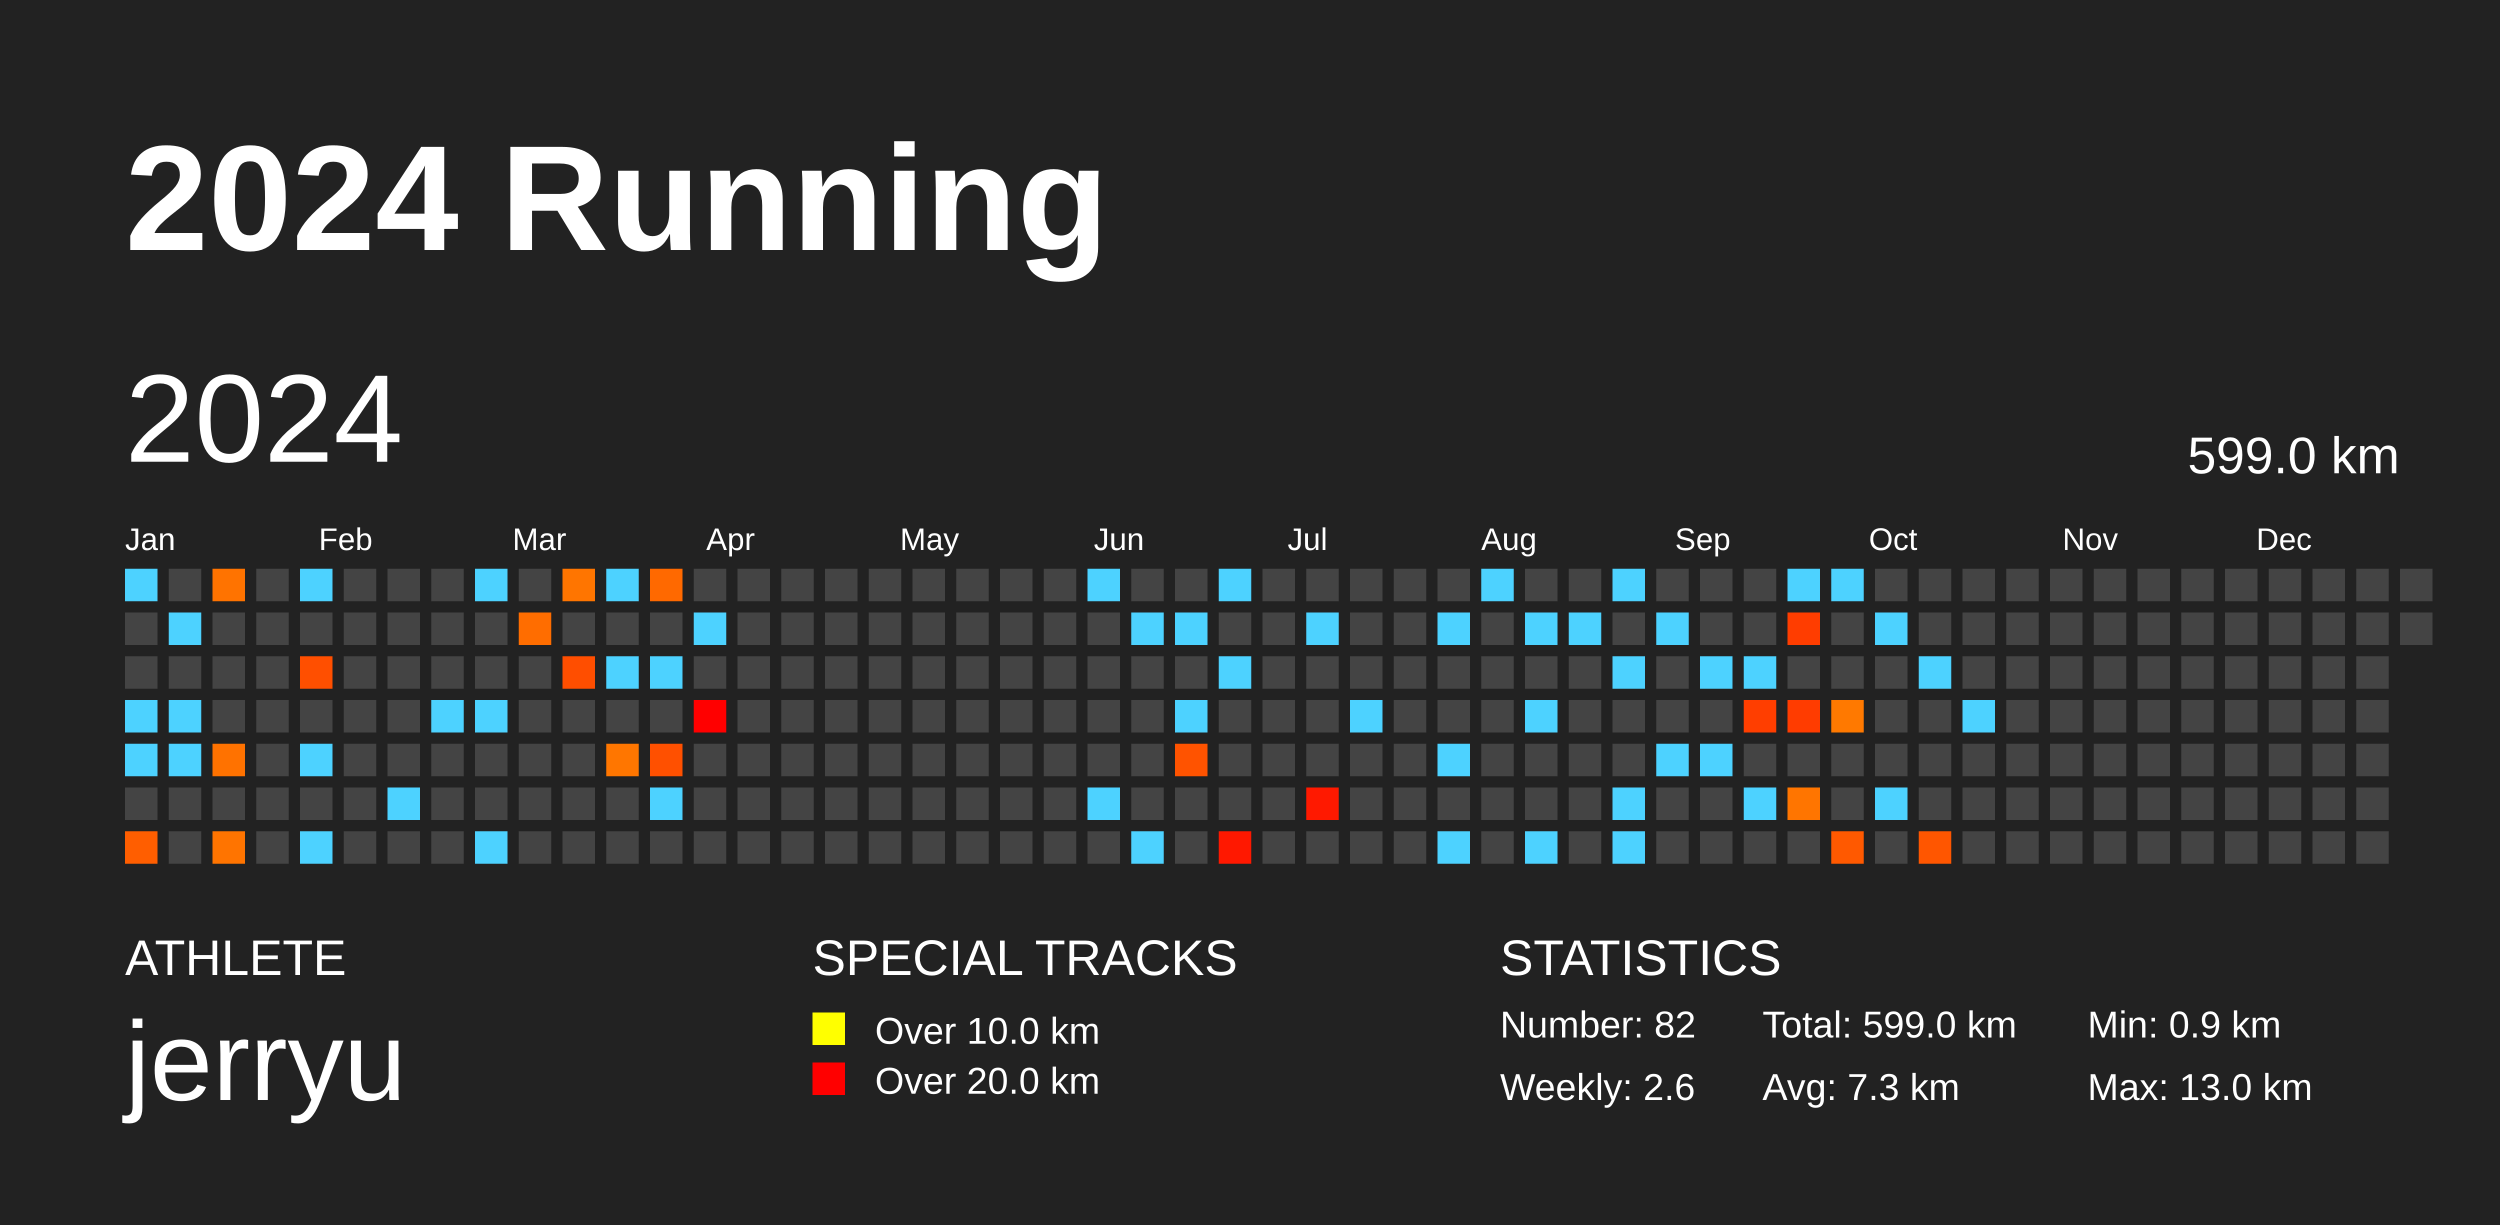
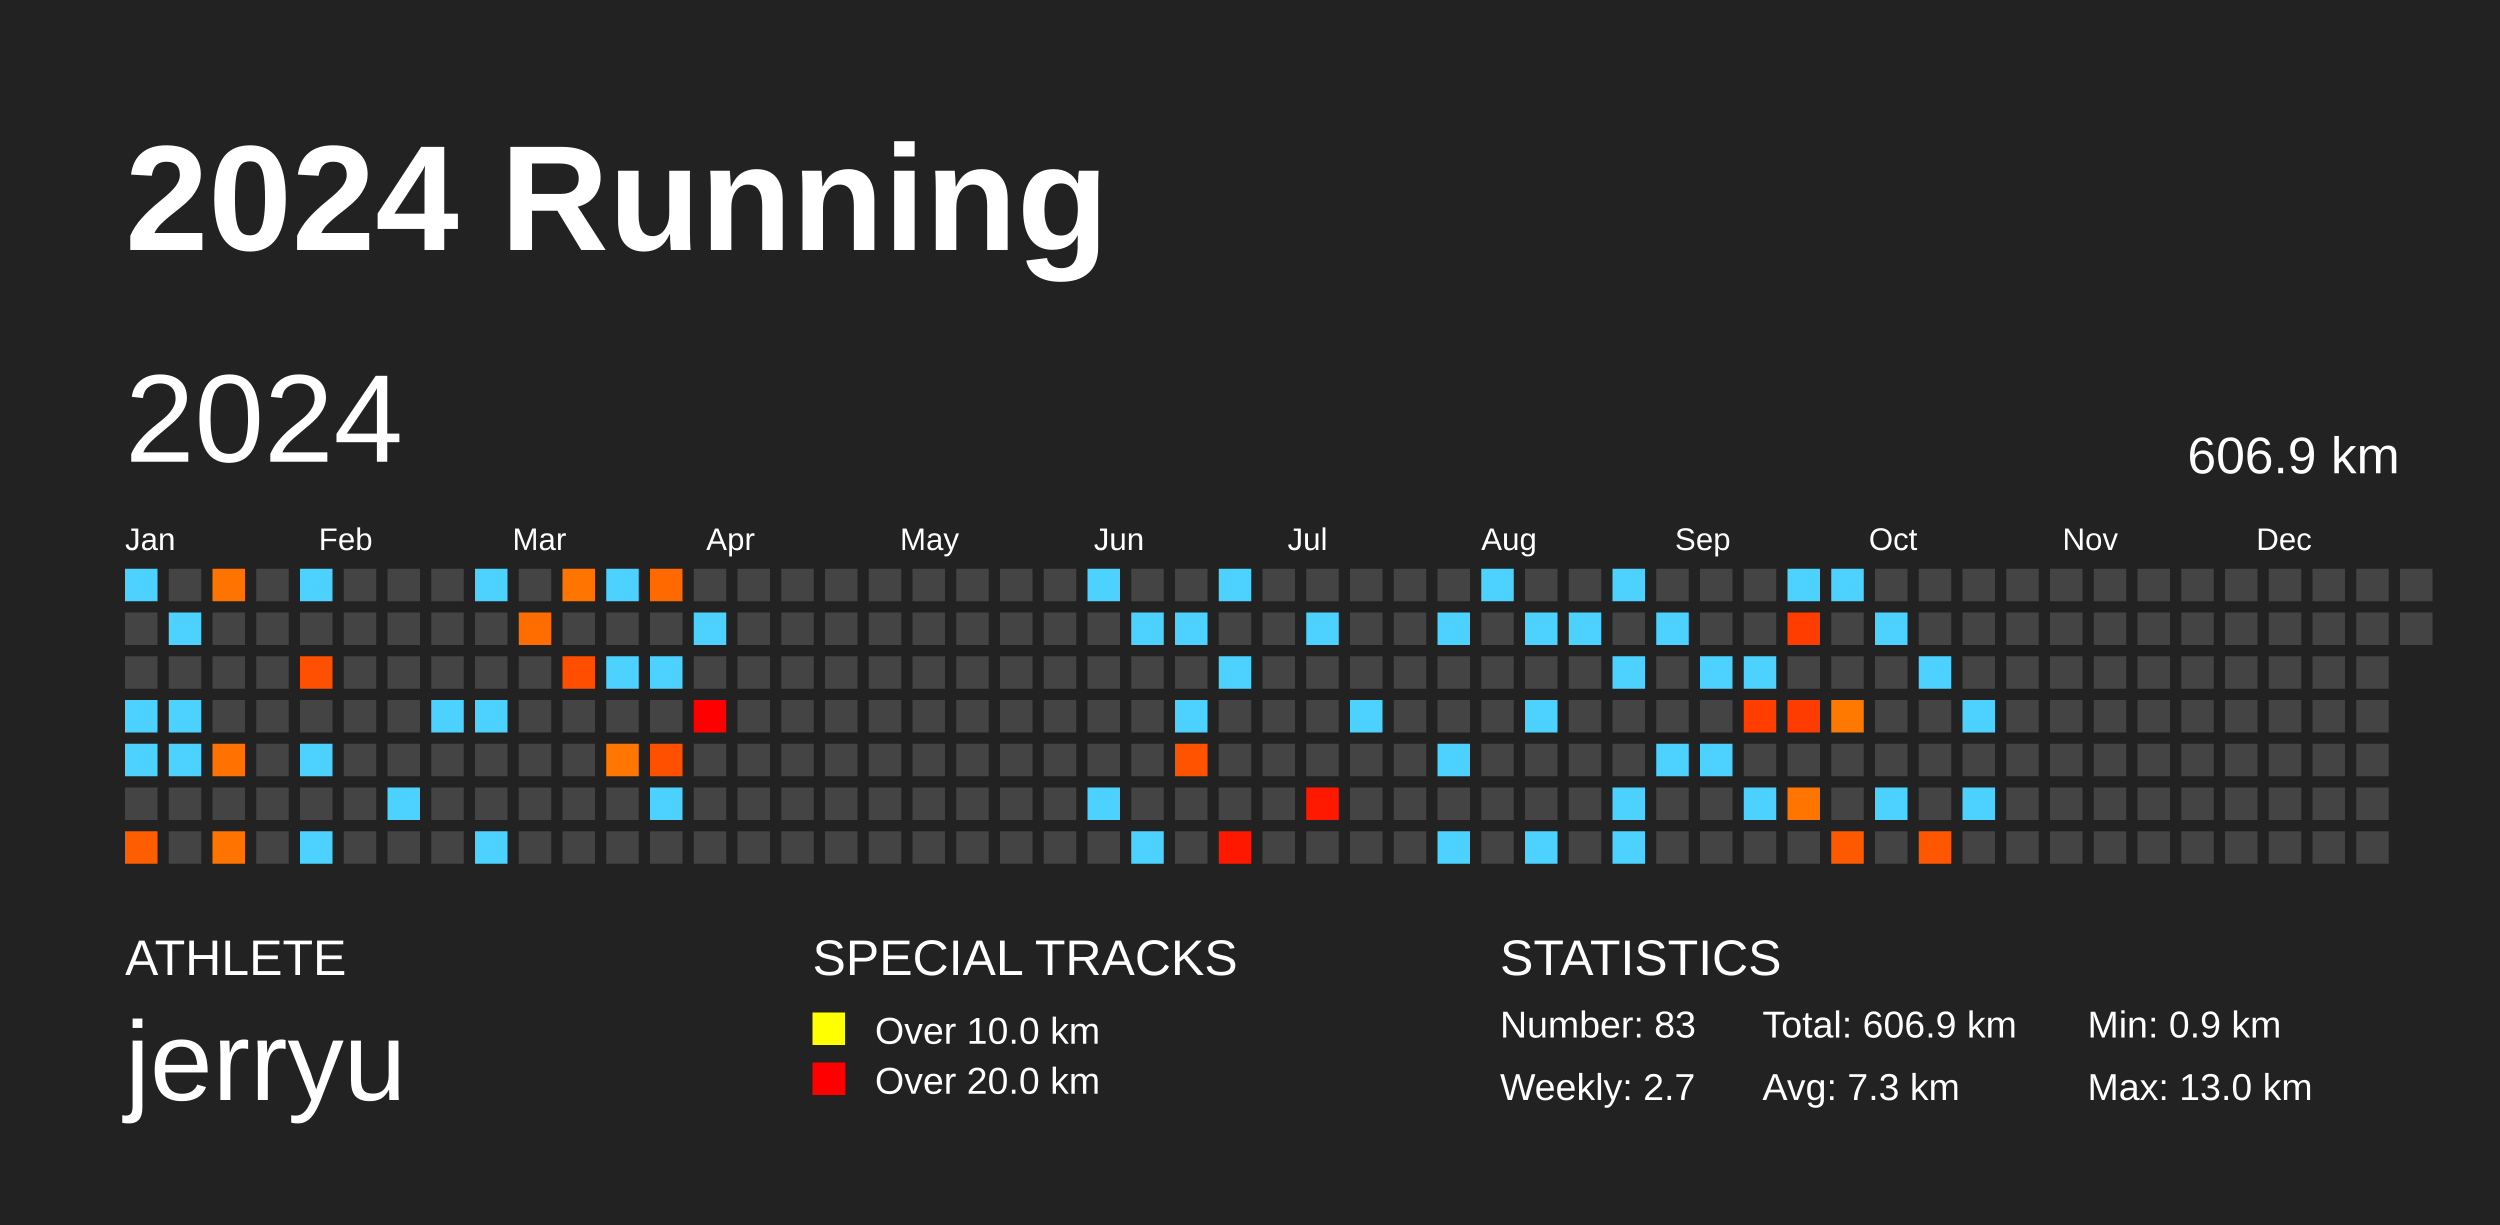
<svg xmlns="http://www.w3.org/2000/svg" baseProfile="full" height="98mm" version="1.1" viewBox="0,0,200,98" width="200mm">
  <defs />
  <rect fill="#222222" height="98" width="200" x="0" y="0" />
  <text fill="#FFFFFF" style="font-size:12px; font-family:Arial; font-weight:bold;" x="10" y="20">2024 Running</text>
  <text fill="#FFFFFF" style="font-size:4px; font-family:Arial" x="10" y="78">ATHLETE</text>
  <text fill="#FFFFFF" style="font-size:9px; font-family:Arial" x="10" y="88">jerryu</text>
  <text fill="#FFFFFF" style="font-size:4px; font-family:Arial" x="65" y="78">SPECIAL TRACKS</text>
  <rect fill="yellow" height="2.6" width="2.6" x="65" y="81" />
  <text fill="#FFFFFF" style="font-size:3px; font-family:Arial" x="70" y="83.5">Over 10.0 km</text>
  <rect fill="red" height="2.6" width="2.6" x="65" y="85" />
  <text fill="#FFFFFF" style="font-size:3px; font-family:Arial" x="70" y="87.5">Over 20.0 km</text>
  <text fill="#FFFFFF" style="font-size:4px; font-family:Arial" x="120" y="78">STATISTICS</text>
-   <text fill="#FFFFFF" style="font-size:3px; font-family:Arial" x="120" y="83">Number: 82</text>
-   <text fill="#FFFFFF" style="font-size:3px; font-family:Arial" x="120" y="88">Weekly: 2.6</text>
-   <text fill="#FFFFFF" style="font-size:3px; font-family:Arial" x="141" y="83">Total: 599.0 km</text>
+   <text fill="#FFFFFF" style="font-size:3px; font-family:Arial" x="120" y="83">Number: 83</text>
+   <text fill="#FFFFFF" style="font-size:3px; font-family:Arial" x="120" y="88">Weekly: 2.7</text>
+   <text fill="#FFFFFF" style="font-size:3px; font-family:Arial" x="141" y="83">Total: 606.9 km</text>
  <text fill="#FFFFFF" style="font-size:3px; font-family:Arial" x="141" y="88">Avg: 7.3 km</text>
  <text fill="#FFFFFF" style="font-size:3px; font-family:Arial" x="167" y="83">Min: 0.9 km</text>
  <text fill="#FFFFFF" style="font-size:3px; font-family:Arial" x="167" y="88">Max: 13.0 km</text>
  <text dominant-baseline="hanging" fill="#FFFFFF" style="font-size:10.0px; font-family:Arial;" x="10" y="30">2024</text>
-   <text dominant-baseline="hanging" fill="#FFFFFF" style="font-size:4.125px; font-family:Arial;" x="175" y="35">599.0 km</text>
+   <text dominant-baseline="hanging" fill="#FFFFFF" style="font-size:4.125px; font-family:Arial;" x="175" y="35">606.9 km</text>
  <text fill="#FFFFFF" style="font-size:2.5px; font-family:Arial" x="10.0" y="44">Jan</text>
  <text fill="#FFFFFF" style="font-size:2.5px; font-family:Arial" x="25.5" y="44">Feb</text>
  <text fill="#FFFFFF" style="font-size:2.5px; font-family:Arial" x="41.0" y="44">Mar</text>
  <text fill="#FFFFFF" style="font-size:2.5px; font-family:Arial" x="56.5" y="44">Apr</text>
  <text fill="#FFFFFF" style="font-size:2.5px; font-family:Arial" x="72.0" y="44">May</text>
  <text fill="#FFFFFF" style="font-size:2.5px; font-family:Arial" x="87.5" y="44">Jun</text>
  <text fill="#FFFFFF" style="font-size:2.5px; font-family:Arial" x="103.0" y="44">Jul</text>
  <text fill="#FFFFFF" style="font-size:2.5px; font-family:Arial" x="118.5" y="44">Aug</text>
  <text fill="#FFFFFF" style="font-size:2.5px; font-family:Arial" x="134.0" y="44">Sep</text>
  <text fill="#FFFFFF" style="font-size:2.5px; font-family:Arial" x="149.5" y="44">Oct</text>
  <text fill="#FFFFFF" style="font-size:2.5px; font-family:Arial" x="165.0" y="44">Nov</text>
  <text fill="#FFFFFF" style="font-size:2.5px; font-family:Arial" x="180.5" y="44">Dec</text>
  <rect fill="#4dd2ff" height="2.6" width="2.6" x="10.0" y="45.5" />
  <rect fill="#444444" height="2.6" width="2.6" x="10.0" y="49.0" />
  <rect fill="#444444" height="2.6" width="2.6" x="10.0" y="52.5" />
  <rect fill="#4dd2ff" height="2.6" width="2.6" x="10.0" y="56.0" />
  <rect fill="#4dd2ff" height="2.6" width="2.6" x="10.0" y="59.5" />
  <rect fill="#444444" height="2.6" width="2.6" x="10.0" y="63.0" />
  <rect fill="#ff5e00" height="2.6" width="2.6" x="10.0" y="66.5" />
  <rect fill="#444444" height="2.6" width="2.6" x="13.5" y="45.5" />
  <rect fill="#4dd2ff" height="2.6" width="2.6" x="13.5" y="49.0" />
  <rect fill="#444444" height="2.6" width="2.6" x="13.5" y="52.5" />
  <rect fill="#4dd2ff" height="2.6" width="2.6" x="13.5" y="56.0" />
  <rect fill="#4dd2ff" height="2.6" width="2.6" x="13.5" y="59.5" />
  <rect fill="#444444" height="2.6" width="2.6" x="13.5" y="63.0" />
  <rect fill="#444444" height="2.6" width="2.6" x="13.5" y="66.5" />
  <rect fill="#ff7300" height="2.6" width="2.6" x="17.0" y="45.5" />
  <rect fill="#444444" height="2.6" width="2.6" x="17.0" y="49.0" />
  <rect fill="#444444" height="2.6" width="2.6" x="17.0" y="52.5" />
  <rect fill="#444444" height="2.6" width="2.6" x="17.0" y="56.0" />
  <rect fill="#ff7200" height="2.6" width="2.6" x="17.0" y="59.5" />
  <rect fill="#444444" height="2.6" width="2.6" x="17.0" y="63.0" />
  <rect fill="#ff7400" height="2.6" width="2.6" x="17.0" y="66.5" />
  <rect fill="#444444" height="2.6" width="2.6" x="20.5" y="45.5" />
  <rect fill="#444444" height="2.6" width="2.6" x="20.5" y="49.0" />
  <rect fill="#444444" height="2.6" width="2.6" x="20.5" y="52.5" />
  <rect fill="#444444" height="2.6" width="2.6" x="20.5" y="56.0" />
  <rect fill="#444444" height="2.6" width="2.6" x="20.5" y="59.5" />
  <rect fill="#444444" height="2.6" width="2.6" x="20.5" y="63.0" />
  <rect fill="#444444" height="2.6" width="2.6" x="20.5" y="66.5" />
  <rect fill="#4dd2ff" height="2.6" width="2.6" x="24.0" y="45.5" />
  <rect fill="#444444" height="2.6" width="2.6" x="24.0" y="49.0" />
  <rect fill="#ff4f00" height="2.6" width="2.6" x="24.0" y="52.5" />
  <rect fill="#444444" height="2.6" width="2.6" x="24.0" y="56.0" />
  <rect fill="#4dd2ff" height="2.6" width="2.6" x="24.0" y="59.5" />
  <rect fill="#444444" height="2.6" width="2.6" x="24.0" y="63.0" />
  <rect fill="#4dd2ff" height="2.6" width="2.6" x="24.0" y="66.5" />
  <rect fill="#444444" height="2.6" width="2.6" x="27.5" y="45.5" />
  <rect fill="#444444" height="2.6" width="2.6" x="27.5" y="49.0" />
  <rect fill="#444444" height="2.6" width="2.6" x="27.5" y="52.5" />
  <rect fill="#444444" height="2.6" width="2.6" x="27.5" y="56.0" />
  <rect fill="#444444" height="2.6" width="2.6" x="27.5" y="59.5" />
  <rect fill="#444444" height="2.6" width="2.6" x="27.5" y="63.0" />
  <rect fill="#444444" height="2.6" width="2.6" x="27.5" y="66.5" />
  <rect fill="#444444" height="2.6" width="2.6" x="31.0" y="45.5" />
  <rect fill="#444444" height="2.6" width="2.6" x="31.0" y="49.0" />
  <rect fill="#444444" height="2.6" width="2.6" x="31.0" y="52.5" />
  <rect fill="#444444" height="2.6" width="2.6" x="31.0" y="56.0" />
  <rect fill="#444444" height="2.6" width="2.6" x="31.0" y="59.5" />
  <rect fill="#4dd2ff" height="2.6" width="2.6" x="31.0" y="63.0" />
  <rect fill="#444444" height="2.6" width="2.6" x="31.0" y="66.5" />
  <rect fill="#444444" height="2.6" width="2.6" x="34.5" y="45.5" />
  <rect fill="#444444" height="2.6" width="2.6" x="34.5" y="49.0" />
  <rect fill="#444444" height="2.6" width="2.6" x="34.5" y="52.5" />
  <rect fill="#4dd2ff" height="2.6" width="2.6" x="34.5" y="56.0" />
  <rect fill="#444444" height="2.6" width="2.6" x="34.5" y="59.5" />
  <rect fill="#444444" height="2.6" width="2.6" x="34.5" y="63.0" />
  <rect fill="#444444" height="2.6" width="2.6" x="34.5" y="66.5" />
  <rect fill="#4dd2ff" height="2.6" width="2.6" x="38.0" y="45.5" />
  <rect fill="#444444" height="2.6" width="2.6" x="38.0" y="49.0" />
  <rect fill="#444444" height="2.6" width="2.6" x="38.0" y="52.5" />
  <rect fill="#4dd2ff" height="2.6" width="2.6" x="38.0" y="56.0" />
  <rect fill="#444444" height="2.6" width="2.6" x="38.0" y="59.5" />
  <rect fill="#444444" height="2.6" width="2.6" x="38.0" y="63.0" />
  <rect fill="#4dd2ff" height="2.6" width="2.6" x="38.0" y="66.5" />
  <rect fill="#444444" height="2.6" width="2.6" x="41.5" y="45.5" />
  <rect fill="#ff6d00" height="2.6" width="2.6" x="41.5" y="49.0" />
  <rect fill="#444444" height="2.6" width="2.6" x="41.5" y="52.5" />
  <rect fill="#444444" height="2.6" width="2.6" x="41.5" y="56.0" />
  <rect fill="#444444" height="2.6" width="2.6" x="41.5" y="59.5" />
  <rect fill="#444444" height="2.6" width="2.6" x="41.5" y="63.0" />
  <rect fill="#444444" height="2.6" width="2.6" x="41.5" y="66.5" />
  <rect fill="#ff7500" height="2.6" width="2.6" x="45.0" y="45.5" />
  <rect fill="#444444" height="2.6" width="2.6" x="45.0" y="49.0" />
  <rect fill="#ff4e00" height="2.6" width="2.6" x="45.0" y="52.5" />
  <rect fill="#444444" height="2.6" width="2.6" x="45.0" y="56.0" />
  <rect fill="#444444" height="2.6" width="2.6" x="45.0" y="59.5" />
  <rect fill="#444444" height="2.6" width="2.6" x="45.0" y="63.0" />
  <rect fill="#444444" height="2.6" width="2.6" x="45.0" y="66.5" />
  <rect fill="#4dd2ff" height="2.6" width="2.6" x="48.5" y="45.5" />
  <rect fill="#444444" height="2.6" width="2.6" x="48.5" y="49.0" />
  <rect fill="#4dd2ff" height="2.6" width="2.6" x="48.5" y="52.5" />
  <rect fill="#444444" height="2.6" width="2.6" x="48.5" y="56.0" />
  <rect fill="#ff7600" height="2.6" width="2.6" x="48.5" y="59.5" />
  <rect fill="#444444" height="2.6" width="2.6" x="48.5" y="63.0" />
  <rect fill="#444444" height="2.6" width="2.6" x="48.5" y="66.5" />
  <rect fill="#ff6900" height="2.6" width="2.6" x="52.0" y="45.5" />
  <rect fill="#444444" height="2.6" width="2.6" x="52.0" y="49.0" />
  <rect fill="#4dd2ff" height="2.6" width="2.6" x="52.0" y="52.5" />
  <rect fill="#444444" height="2.6" width="2.6" x="52.0" y="56.0" />
  <rect fill="#ff5000" height="2.6" width="2.6" x="52.0" y="59.5" />
  <rect fill="#4dd2ff" height="2.6" width="2.6" x="52.0" y="63.0" />
  <rect fill="#444444" height="2.6" width="2.6" x="52.0" y="66.5" />
  <rect fill="#444444" height="2.6" width="2.6" x="55.5" y="45.5" />
  <rect fill="#4dd2ff" height="2.6" width="2.6" x="55.5" y="49.0" />
  <rect fill="#444444" height="2.6" width="2.6" x="55.5" y="52.5" />
  <rect fill="#ff0000" height="2.6" width="2.6" x="55.5" y="56.0" />
  <rect fill="#444444" height="2.6" width="2.6" x="55.5" y="59.5" />
  <rect fill="#444444" height="2.6" width="2.6" x="55.5" y="63.0" />
  <rect fill="#444444" height="2.6" width="2.6" x="55.5" y="66.5" />
  <rect fill="#444444" height="2.6" width="2.6" x="59.0" y="45.5" />
  <rect fill="#444444" height="2.6" width="2.6" x="59.0" y="49.0" />
  <rect fill="#444444" height="2.6" width="2.6" x="59.0" y="52.5" />
  <rect fill="#444444" height="2.6" width="2.6" x="59.0" y="56.0" />
  <rect fill="#444444" height="2.6" width="2.6" x="59.0" y="59.5" />
  <rect fill="#444444" height="2.6" width="2.6" x="59.0" y="63.0" />
  <rect fill="#444444" height="2.6" width="2.6" x="59.0" y="66.5" />
  <rect fill="#444444" height="2.6" width="2.6" x="62.5" y="45.5" />
  <rect fill="#444444" height="2.6" width="2.6" x="62.5" y="49.0" />
  <rect fill="#444444" height="2.6" width="2.6" x="62.5" y="52.5" />
  <rect fill="#444444" height="2.6" width="2.6" x="62.5" y="56.0" />
  <rect fill="#444444" height="2.6" width="2.6" x="62.5" y="59.5" />
  <rect fill="#444444" height="2.6" width="2.6" x="62.5" y="63.0" />
  <rect fill="#444444" height="2.6" width="2.6" x="62.5" y="66.5" />
  <rect fill="#444444" height="2.6" width="2.6" x="66.0" y="45.5" />
  <rect fill="#444444" height="2.6" width="2.6" x="66.0" y="49.0" />
  <rect fill="#444444" height="2.6" width="2.6" x="66.0" y="52.5" />
  <rect fill="#444444" height="2.6" width="2.6" x="66.0" y="56.0" />
  <rect fill="#444444" height="2.6" width="2.6" x="66.0" y="59.5" />
  <rect fill="#444444" height="2.6" width="2.6" x="66.0" y="63.0" />
  <rect fill="#444444" height="2.6" width="2.6" x="66.0" y="66.5" />
  <rect fill="#444444" height="2.6" width="2.6" x="69.5" y="45.5" />
  <rect fill="#444444" height="2.6" width="2.6" x="69.5" y="49.0" />
  <rect fill="#444444" height="2.6" width="2.6" x="69.5" y="52.5" />
  <rect fill="#444444" height="2.6" width="2.6" x="69.5" y="56.0" />
  <rect fill="#444444" height="2.6" width="2.6" x="69.5" y="59.5" />
  <rect fill="#444444" height="2.6" width="2.6" x="69.5" y="63.0" />
  <rect fill="#444444" height="2.6" width="2.6" x="69.5" y="66.5" />
  <rect fill="#444444" height="2.6" width="2.6" x="73.0" y="45.5" />
  <rect fill="#444444" height="2.6" width="2.6" x="73.0" y="49.0" />
  <rect fill="#444444" height="2.6" width="2.6" x="73.0" y="52.5" />
  <rect fill="#444444" height="2.6" width="2.6" x="73.0" y="56.0" />
  <rect fill="#444444" height="2.6" width="2.6" x="73.0" y="59.5" />
  <rect fill="#444444" height="2.6" width="2.6" x="73.0" y="63.0" />
  <rect fill="#444444" height="2.6" width="2.6" x="73.0" y="66.5" />
  <rect fill="#444444" height="2.6" width="2.6" x="76.5" y="45.5" />
  <rect fill="#444444" height="2.6" width="2.6" x="76.5" y="49.0" />
  <rect fill="#444444" height="2.6" width="2.6" x="76.5" y="52.5" />
  <rect fill="#444444" height="2.6" width="2.6" x="76.5" y="56.0" />
  <rect fill="#444444" height="2.6" width="2.6" x="76.5" y="59.5" />
  <rect fill="#444444" height="2.6" width="2.6" x="76.5" y="63.0" />
  <rect fill="#444444" height="2.6" width="2.6" x="76.5" y="66.5" />
  <rect fill="#444444" height="2.6" width="2.6" x="80.0" y="45.5" />
  <rect fill="#444444" height="2.6" width="2.6" x="80.0" y="49.0" />
  <rect fill="#444444" height="2.6" width="2.6" x="80.0" y="52.5" />
  <rect fill="#444444" height="2.6" width="2.6" x="80.0" y="56.0" />
  <rect fill="#444444" height="2.6" width="2.6" x="80.0" y="59.5" />
  <rect fill="#444444" height="2.6" width="2.6" x="80.0" y="63.0" />
  <rect fill="#444444" height="2.6" width="2.6" x="80.0" y="66.5" />
  <rect fill="#444444" height="2.6" width="2.6" x="83.5" y="45.5" />
  <rect fill="#444444" height="2.6" width="2.6" x="83.5" y="49.0" />
  <rect fill="#444444" height="2.6" width="2.6" x="83.5" y="52.5" />
  <rect fill="#444444" height="2.6" width="2.6" x="83.5" y="56.0" />
  <rect fill="#444444" height="2.6" width="2.6" x="83.5" y="59.5" />
  <rect fill="#444444" height="2.6" width="2.6" x="83.5" y="63.0" />
  <rect fill="#444444" height="2.6" width="2.6" x="83.5" y="66.5" />
  <rect fill="#4dd2ff" height="2.6" width="2.6" x="87.0" y="45.5" />
  <rect fill="#444444" height="2.6" width="2.6" x="87.0" y="49.0" />
  <rect fill="#444444" height="2.6" width="2.6" x="87.0" y="52.5" />
  <rect fill="#444444" height="2.6" width="2.6" x="87.0" y="56.0" />
  <rect fill="#444444" height="2.6" width="2.6" x="87.0" y="59.5" />
  <rect fill="#4dd2ff" height="2.6" width="2.6" x="87.0" y="63.0" />
  <rect fill="#444444" height="2.6" width="2.6" x="87.0" y="66.5" />
  <rect fill="#444444" height="2.6" width="2.6" x="90.5" y="45.5" />
  <rect fill="#4dd2ff" height="2.6" width="2.6" x="90.5" y="49.0" />
  <rect fill="#444444" height="2.6" width="2.6" x="90.5" y="52.5" />
  <rect fill="#444444" height="2.6" width="2.6" x="90.5" y="56.0" />
  <rect fill="#444444" height="2.6" width="2.6" x="90.5" y="59.5" />
  <rect fill="#444444" height="2.6" width="2.6" x="90.5" y="63.0" />
  <rect fill="#4dd2ff" height="2.6" width="2.6" x="90.5" y="66.5" />
  <rect fill="#444444" height="2.6" width="2.6" x="94.0" y="45.5" />
  <rect fill="#4dd2ff" height="2.6" width="2.6" x="94.0" y="49.0" />
  <rect fill="#444444" height="2.6" width="2.6" x="94.0" y="52.5" />
  <rect fill="#4dd2ff" height="2.6" width="2.6" x="94.0" y="56.0" />
  <rect fill="#ff5300" height="2.6" width="2.6" x="94.0" y="59.5" />
  <rect fill="#444444" height="2.6" width="2.6" x="94.0" y="63.0" />
  <rect fill="#444444" height="2.6" width="2.6" x="94.0" y="66.5" />
  <rect fill="#4dd2ff" height="2.6" width="2.6" x="97.5" y="45.5" />
  <rect fill="#444444" height="2.6" width="2.6" x="97.5" y="49.0" />
  <rect fill="#4dd2ff" height="2.6" width="2.6" x="97.5" y="52.5" />
  <rect fill="#444444" height="2.6" width="2.6" x="97.5" y="56.0" />
  <rect fill="#444444" height="2.6" width="2.6" x="97.5" y="59.5" />
  <rect fill="#444444" height="2.6" width="2.6" x="97.5" y="63.0" />
  <rect fill="#ff1800" height="2.6" width="2.6" x="97.5" y="66.5" />
  <rect fill="#444444" height="2.6" width="2.6" x="101.0" y="45.5" />
  <rect fill="#444444" height="2.6" width="2.6" x="101.0" y="49.0" />
  <rect fill="#444444" height="2.6" width="2.6" x="101.0" y="52.5" />
  <rect fill="#444444" height="2.6" width="2.6" x="101.0" y="56.0" />
  <rect fill="#444444" height="2.6" width="2.6" x="101.0" y="59.5" />
  <rect fill="#444444" height="2.6" width="2.6" x="101.0" y="63.0" />
  <rect fill="#444444" height="2.6" width="2.6" x="101.0" y="66.5" />
  <rect fill="#444444" height="2.6" width="2.6" x="104.5" y="45.5" />
  <rect fill="#4dd2ff" height="2.6" width="2.6" x="104.5" y="49.0" />
  <rect fill="#444444" height="2.6" width="2.6" x="104.5" y="52.5" />
  <rect fill="#444444" height="2.6" width="2.6" x="104.5" y="56.0" />
  <rect fill="#444444" height="2.6" width="2.6" x="104.5" y="59.5" />
  <rect fill="#ff1900" height="2.6" width="2.6" x="104.5" y="63.0" />
  <rect fill="#444444" height="2.6" width="2.6" x="104.5" y="66.5" />
  <rect fill="#444444" height="2.6" width="2.6" x="108.0" y="45.5" />
  <rect fill="#444444" height="2.6" width="2.6" x="108.0" y="49.0" />
  <rect fill="#444444" height="2.6" width="2.6" x="108.0" y="52.5" />
  <rect fill="#4dd2ff" height="2.6" width="2.6" x="108.0" y="56.0" />
  <rect fill="#444444" height="2.6" width="2.6" x="108.0" y="59.5" />
  <rect fill="#444444" height="2.6" width="2.6" x="108.0" y="63.0" />
  <rect fill="#444444" height="2.6" width="2.6" x="108.0" y="66.5" />
  <rect fill="#444444" height="2.6" width="2.6" x="111.5" y="45.5" />
  <rect fill="#444444" height="2.6" width="2.6" x="111.5" y="49.0" />
  <rect fill="#444444" height="2.6" width="2.6" x="111.5" y="52.5" />
  <rect fill="#444444" height="2.6" width="2.6" x="111.5" y="56.0" />
  <rect fill="#444444" height="2.6" width="2.6" x="111.5" y="59.5" />
  <rect fill="#444444" height="2.6" width="2.6" x="111.5" y="63.0" />
  <rect fill="#444444" height="2.6" width="2.6" x="111.5" y="66.5" />
  <rect fill="#444444" height="2.6" width="2.6" x="115.0" y="45.5" />
  <rect fill="#4dd2ff" height="2.6" width="2.6" x="115.0" y="49.0" />
  <rect fill="#444444" height="2.6" width="2.6" x="115.0" y="52.5" />
  <rect fill="#444444" height="2.6" width="2.6" x="115.0" y="56.0" />
  <rect fill="#4dd2ff" height="2.6" width="2.6" x="115.0" y="59.5" />
  <rect fill="#444444" height="2.6" width="2.6" x="115.0" y="63.0" />
  <rect fill="#4dd2ff" height="2.6" width="2.6" x="115.0" y="66.5" />
  <rect fill="#4dd2ff" height="2.6" width="2.6" x="118.5" y="45.5" />
  <rect fill="#444444" height="2.6" width="2.6" x="118.5" y="49.0" />
  <rect fill="#444444" height="2.6" width="2.6" x="118.5" y="52.5" />
  <rect fill="#444444" height="2.6" width="2.6" x="118.5" y="56.0" />
  <rect fill="#444444" height="2.6" width="2.6" x="118.5" y="59.5" />
  <rect fill="#444444" height="2.6" width="2.6" x="118.5" y="63.0" />
  <rect fill="#444444" height="2.6" width="2.6" x="118.5" y="66.5" />
  <rect fill="#444444" height="2.6" width="2.6" x="122.0" y="45.5" />
  <rect fill="#4dd2ff" height="2.6" width="2.6" x="122.0" y="49.0" />
  <rect fill="#444444" height="2.6" width="2.6" x="122.0" y="52.5" />
  <rect fill="#4dd2ff" height="2.6" width="2.6" x="122.0" y="56.0" />
  <rect fill="#444444" height="2.6" width="2.6" x="122.0" y="59.5" />
  <rect fill="#444444" height="2.6" width="2.6" x="122.0" y="63.0" />
  <rect fill="#4dd2ff" height="2.6" width="2.6" x="122.0" y="66.5" />
  <rect fill="#444444" height="2.6" width="2.6" x="125.5" y="45.5" />
  <rect fill="#4dd2ff" height="2.6" width="2.6" x="125.5" y="49.0" />
  <rect fill="#444444" height="2.6" width="2.6" x="125.5" y="52.5" />
  <rect fill="#444444" height="2.6" width="2.6" x="125.5" y="56.0" />
  <rect fill="#444444" height="2.6" width="2.6" x="125.5" y="59.5" />
  <rect fill="#444444" height="2.6" width="2.6" x="125.5" y="63.0" />
  <rect fill="#444444" height="2.6" width="2.6" x="125.5" y="66.5" />
  <rect fill="#4dd2ff" height="2.6" width="2.6" x="129.0" y="45.5" />
  <rect fill="#444444" height="2.6" width="2.6" x="129.0" y="49.0" />
  <rect fill="#4dd2ff" height="2.6" width="2.6" x="129.0" y="52.5" />
  <rect fill="#444444" height="2.6" width="2.6" x="129.0" y="56.0" />
  <rect fill="#444444" height="2.6" width="2.6" x="129.0" y="59.5" />
  <rect fill="#4dd2ff" height="2.6" width="2.6" x="129.0" y="63.0" />
  <rect fill="#4dd2ff" height="2.6" width="2.6" x="129.0" y="66.5" />
  <rect fill="#444444" height="2.6" width="2.6" x="132.5" y="45.5" />
  <rect fill="#4dd2ff" height="2.6" width="2.6" x="132.5" y="49.0" />
  <rect fill="#444444" height="2.6" width="2.6" x="132.5" y="52.5" />
  <rect fill="#444444" height="2.6" width="2.6" x="132.5" y="56.0" />
  <rect fill="#4dd2ff" height="2.6" width="2.6" x="132.5" y="59.5" />
  <rect fill="#444444" height="2.6" width="2.6" x="132.5" y="63.0" />
  <rect fill="#444444" height="2.6" width="2.6" x="132.5" y="66.5" />
  <rect fill="#444444" height="2.6" width="2.6" x="136.0" y="45.5" />
  <rect fill="#444444" height="2.6" width="2.6" x="136.0" y="49.0" />
  <rect fill="#4dd2ff" height="2.6" width="2.6" x="136.0" y="52.5" />
  <rect fill="#444444" height="2.6" width="2.6" x="136.0" y="56.0" />
  <rect fill="#4dd2ff" height="2.6" width="2.6" x="136.0" y="59.5" />
  <rect fill="#444444" height="2.6" width="2.6" x="136.0" y="63.0" />
  <rect fill="#444444" height="2.6" width="2.6" x="136.0" y="66.5" />
  <rect fill="#444444" height="2.6" width="2.6" x="139.5" y="45.5" />
  <rect fill="#444444" height="2.6" width="2.6" x="139.5" y="49.0" />
  <rect fill="#4dd2ff" height="2.6" width="2.6" x="139.5" y="52.5" />
  <rect fill="#ff3e00" height="2.6" width="2.6" x="139.5" y="56.0" />
  <rect fill="#444444" height="2.6" width="2.6" x="139.5" y="59.5" />
  <rect fill="#4dd2ff" height="2.6" width="2.6" x="139.5" y="63.0" />
  <rect fill="#444444" height="2.6" width="2.6" x="139.5" y="66.5" />
  <rect fill="#4dd2ff" height="2.6" width="2.6" x="143.0" y="45.5" />
  <rect fill="#ff3d00" height="2.6" width="2.6" x="143.0" y="49.0" />
  <rect fill="#444444" height="2.6" width="2.6" x="143.0" y="52.5" />
  <rect fill="#ff3c00" height="2.6" width="2.6" x="143.0" y="56.0" />
  <rect fill="#444444" height="2.6" width="2.6" x="143.0" y="59.5" />
  <rect fill="#ff7500" height="2.6" width="2.6" x="143.0" y="63.0" />
  <rect fill="#444444" height="2.6" width="2.6" x="143.0" y="66.5" />
  <rect fill="#4dd2ff" height="2.6" width="2.6" x="146.5" y="45.5" />
  <rect fill="#444444" height="2.6" width="2.6" x="146.5" y="49.0" />
  <rect fill="#444444" height="2.6" width="2.6" x="146.5" y="52.5" />
  <rect fill="#ff7900" height="2.6" width="2.6" x="146.5" y="56.0" />
  <rect fill="#444444" height="2.6" width="2.6" x="146.5" y="59.5" />
  <rect fill="#444444" height="2.6" width="2.6" x="146.5" y="63.0" />
  <rect fill="#ff5900" height="2.6" width="2.6" x="146.5" y="66.5" />
  <rect fill="#444444" height="2.6" width="2.6" x="150.0" y="45.5" />
  <rect fill="#4dd2ff" height="2.6" width="2.6" x="150.0" y="49.0" />
  <rect fill="#444444" height="2.6" width="2.6" x="150.0" y="52.5" />
  <rect fill="#444444" height="2.6" width="2.6" x="150.0" y="56.0" />
  <rect fill="#444444" height="2.6" width="2.6" x="150.0" y="59.5" />
  <rect fill="#4dd2ff" height="2.6" width="2.6" x="150.0" y="63.0" />
  <rect fill="#444444" height="2.6" width="2.6" x="150.0" y="66.5" />
  <rect fill="#444444" height="2.6" width="2.6" x="153.5" y="45.5" />
  <rect fill="#444444" height="2.6" width="2.6" x="153.5" y="49.0" />
  <rect fill="#4dd2ff" height="2.6" width="2.6" x="153.5" y="52.5" />
  <rect fill="#444444" height="2.6" width="2.6" x="153.5" y="56.0" />
  <rect fill="#444444" height="2.6" width="2.6" x="153.5" y="59.5" />
  <rect fill="#444444" height="2.6" width="2.6" x="153.5" y="63.0" />
  <rect fill="#ff5600" height="2.6" width="2.6" x="153.5" y="66.5" />
  <rect fill="#444444" height="2.6" width="2.6" x="157.0" y="45.5" />
  <rect fill="#444444" height="2.6" width="2.6" x="157.0" y="49.0" />
  <rect fill="#444444" height="2.6" width="2.6" x="157.0" y="52.5" />
  <rect fill="#4dd2ff" height="2.6" width="2.6" x="157.0" y="56.0" />
  <rect fill="#444444" height="2.6" width="2.6" x="157.0" y="59.5" />
-   <rect fill="#444444" height="2.6" width="2.6" x="157.0" y="63.0" />
+   <rect fill="#4dd2ff" height="2.6" width="2.6" x="157.0" y="63.0" />
  <rect fill="#444444" height="2.6" width="2.6" x="157.0" y="66.5" />
  <rect fill="#444444" height="2.6" width="2.6" x="160.5" y="45.5" />
  <rect fill="#444444" height="2.6" width="2.6" x="160.5" y="49.0" />
  <rect fill="#444444" height="2.6" width="2.6" x="160.5" y="52.5" />
  <rect fill="#444444" height="2.6" width="2.6" x="160.5" y="56.0" />
  <rect fill="#444444" height="2.6" width="2.6" x="160.5" y="59.5" />
  <rect fill="#444444" height="2.6" width="2.6" x="160.5" y="63.0" />
  <rect fill="#444444" height="2.6" width="2.6" x="160.5" y="66.5" />
  <rect fill="#444444" height="2.6" width="2.6" x="164.0" y="45.5" />
  <rect fill="#444444" height="2.6" width="2.6" x="164.0" y="49.0" />
  <rect fill="#444444" height="2.6" width="2.6" x="164.0" y="52.5" />
  <rect fill="#444444" height="2.6" width="2.6" x="164.0" y="56.0" />
  <rect fill="#444444" height="2.6" width="2.6" x="164.0" y="59.5" />
  <rect fill="#444444" height="2.6" width="2.6" x="164.0" y="63.0" />
  <rect fill="#444444" height="2.6" width="2.6" x="164.0" y="66.5" />
  <rect fill="#444444" height="2.6" width="2.6" x="167.5" y="45.5" />
  <rect fill="#444444" height="2.6" width="2.6" x="167.5" y="49.0" />
  <rect fill="#444444" height="2.6" width="2.6" x="167.5" y="52.5" />
  <rect fill="#444444" height="2.6" width="2.6" x="167.5" y="56.0" />
  <rect fill="#444444" height="2.6" width="2.6" x="167.5" y="59.5" />
  <rect fill="#444444" height="2.6" width="2.6" x="167.5" y="63.0" />
  <rect fill="#444444" height="2.6" width="2.6" x="167.5" y="66.5" />
  <rect fill="#444444" height="2.6" width="2.6" x="171.0" y="45.5" />
  <rect fill="#444444" height="2.6" width="2.6" x="171.0" y="49.0" />
  <rect fill="#444444" height="2.6" width="2.6" x="171.0" y="52.5" />
  <rect fill="#444444" height="2.6" width="2.6" x="171.0" y="56.0" />
  <rect fill="#444444" height="2.6" width="2.6" x="171.0" y="59.5" />
  <rect fill="#444444" height="2.6" width="2.6" x="171.0" y="63.0" />
  <rect fill="#444444" height="2.6" width="2.6" x="171.0" y="66.5" />
  <rect fill="#444444" height="2.6" width="2.6" x="174.5" y="45.5" />
  <rect fill="#444444" height="2.6" width="2.6" x="174.5" y="49.0" />
  <rect fill="#444444" height="2.6" width="2.6" x="174.5" y="52.5" />
  <rect fill="#444444" height="2.6" width="2.6" x="174.5" y="56.0" />
  <rect fill="#444444" height="2.6" width="2.6" x="174.5" y="59.5" />
  <rect fill="#444444" height="2.6" width="2.6" x="174.5" y="63.0" />
  <rect fill="#444444" height="2.6" width="2.6" x="174.5" y="66.5" />
  <rect fill="#444444" height="2.6" width="2.6" x="178.0" y="45.5" />
  <rect fill="#444444" height="2.6" width="2.6" x="178.0" y="49.0" />
  <rect fill="#444444" height="2.6" width="2.6" x="178.0" y="52.5" />
  <rect fill="#444444" height="2.6" width="2.6" x="178.0" y="56.0" />
  <rect fill="#444444" height="2.6" width="2.6" x="178.0" y="59.5" />
  <rect fill="#444444" height="2.6" width="2.6" x="178.0" y="63.0" />
  <rect fill="#444444" height="2.6" width="2.6" x="178.0" y="66.5" />
  <rect fill="#444444" height="2.6" width="2.6" x="181.5" y="45.5" />
  <rect fill="#444444" height="2.6" width="2.6" x="181.5" y="49.0" />
  <rect fill="#444444" height="2.6" width="2.6" x="181.5" y="52.5" />
  <rect fill="#444444" height="2.6" width="2.6" x="181.5" y="56.0" />
  <rect fill="#444444" height="2.6" width="2.6" x="181.5" y="59.5" />
  <rect fill="#444444" height="2.6" width="2.6" x="181.5" y="63.0" />
  <rect fill="#444444" height="2.6" width="2.6" x="181.5" y="66.5" />
  <rect fill="#444444" height="2.6" width="2.6" x="185.0" y="45.5" />
  <rect fill="#444444" height="2.6" width="2.6" x="185.0" y="49.0" />
  <rect fill="#444444" height="2.6" width="2.6" x="185.0" y="52.5" />
  <rect fill="#444444" height="2.6" width="2.6" x="185.0" y="56.0" />
  <rect fill="#444444" height="2.6" width="2.6" x="185.0" y="59.5" />
  <rect fill="#444444" height="2.6" width="2.6" x="185.0" y="63.0" />
  <rect fill="#444444" height="2.6" width="2.6" x="185.0" y="66.5" />
  <rect fill="#444444" height="2.6" width="2.6" x="188.5" y="45.5" />
  <rect fill="#444444" height="2.6" width="2.6" x="188.5" y="49.0" />
  <rect fill="#444444" height="2.6" width="2.6" x="188.5" y="52.5" />
  <rect fill="#444444" height="2.6" width="2.6" x="188.5" y="56.0" />
  <rect fill="#444444" height="2.6" width="2.6" x="188.5" y="59.5" />
  <rect fill="#444444" height="2.6" width="2.6" x="188.5" y="63.0" />
  <rect fill="#444444" height="2.6" width="2.6" x="188.5" y="66.5" />
  <rect fill="#444444" height="2.6" width="2.6" x="192.0" y="45.5" />
  <rect fill="#444444" height="2.6" width="2.6" x="192.0" y="49.0" />
</svg>
